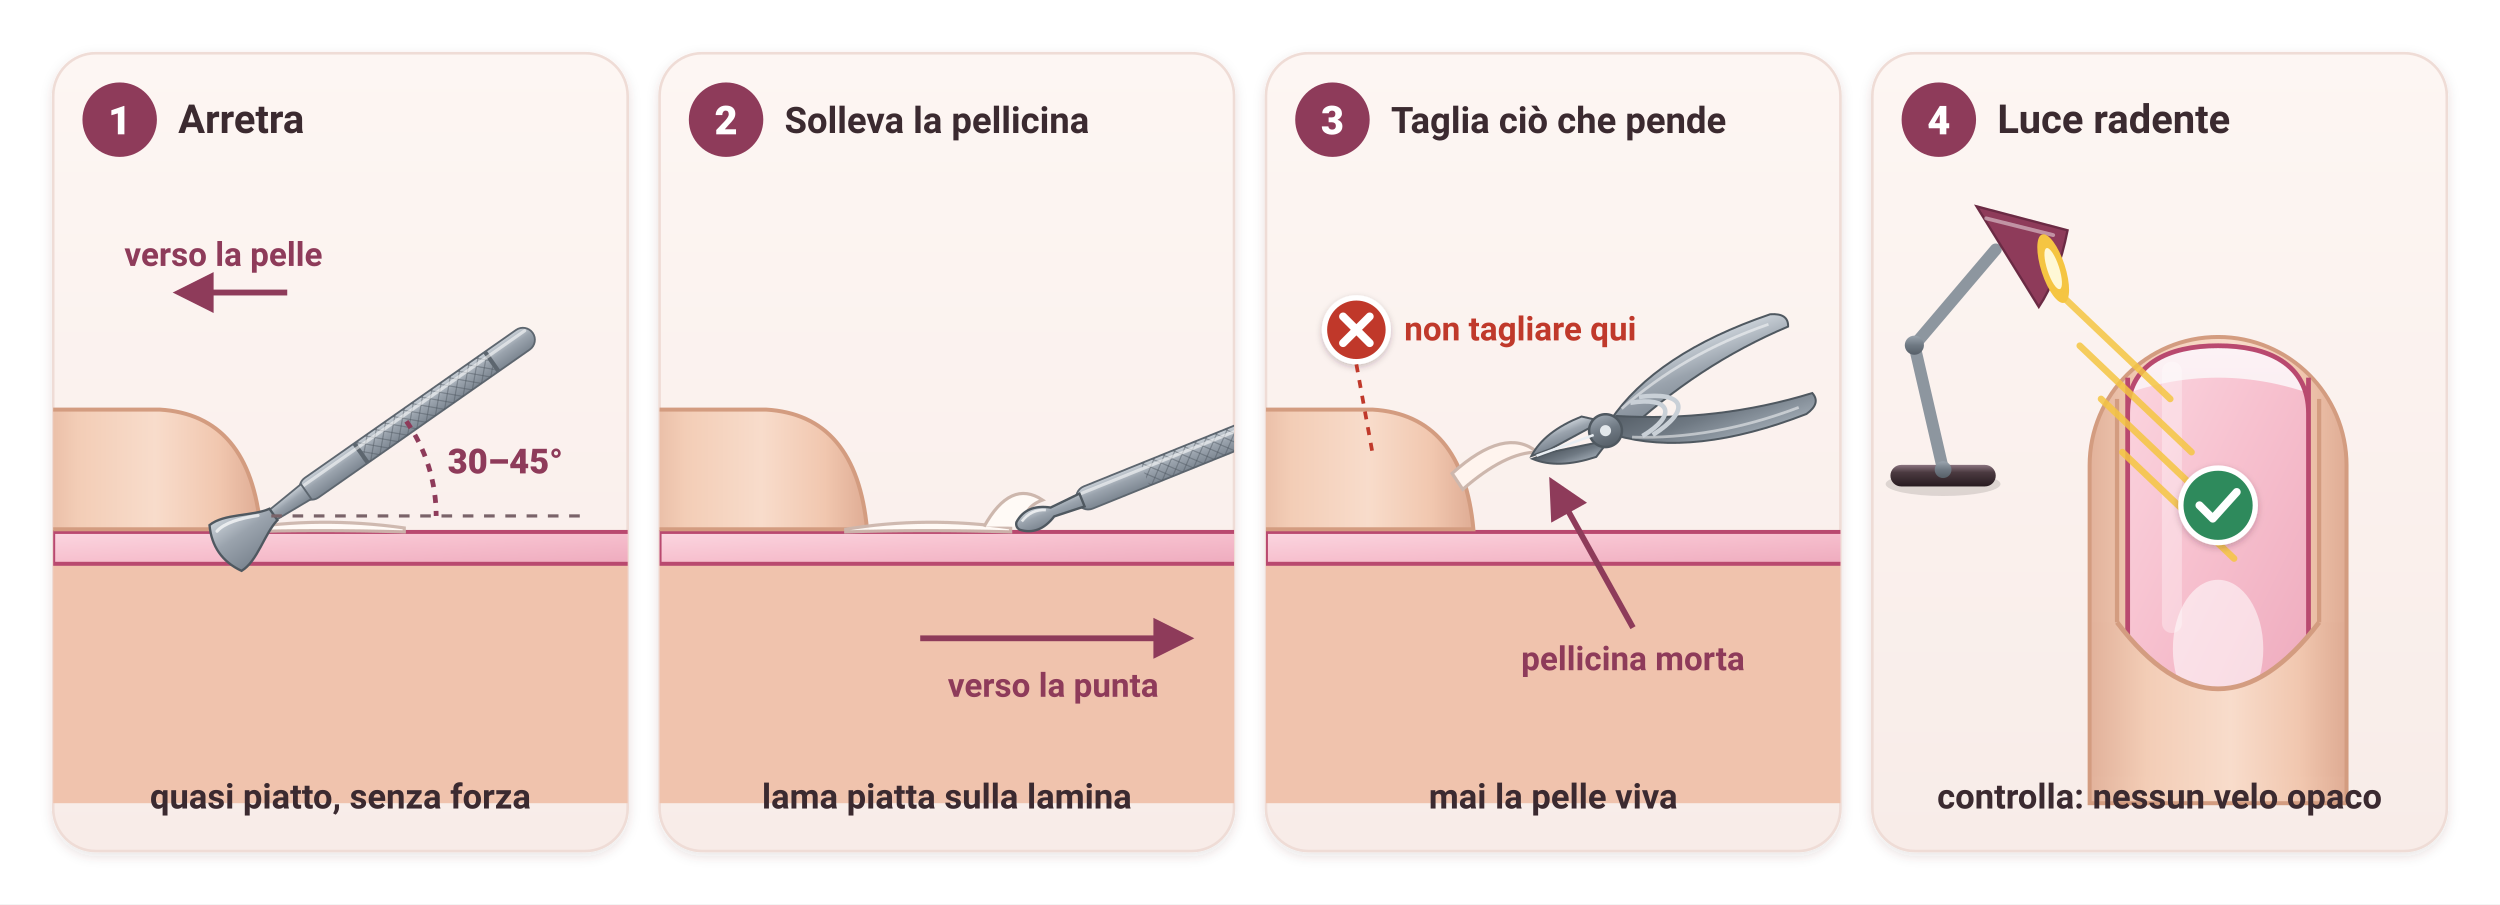
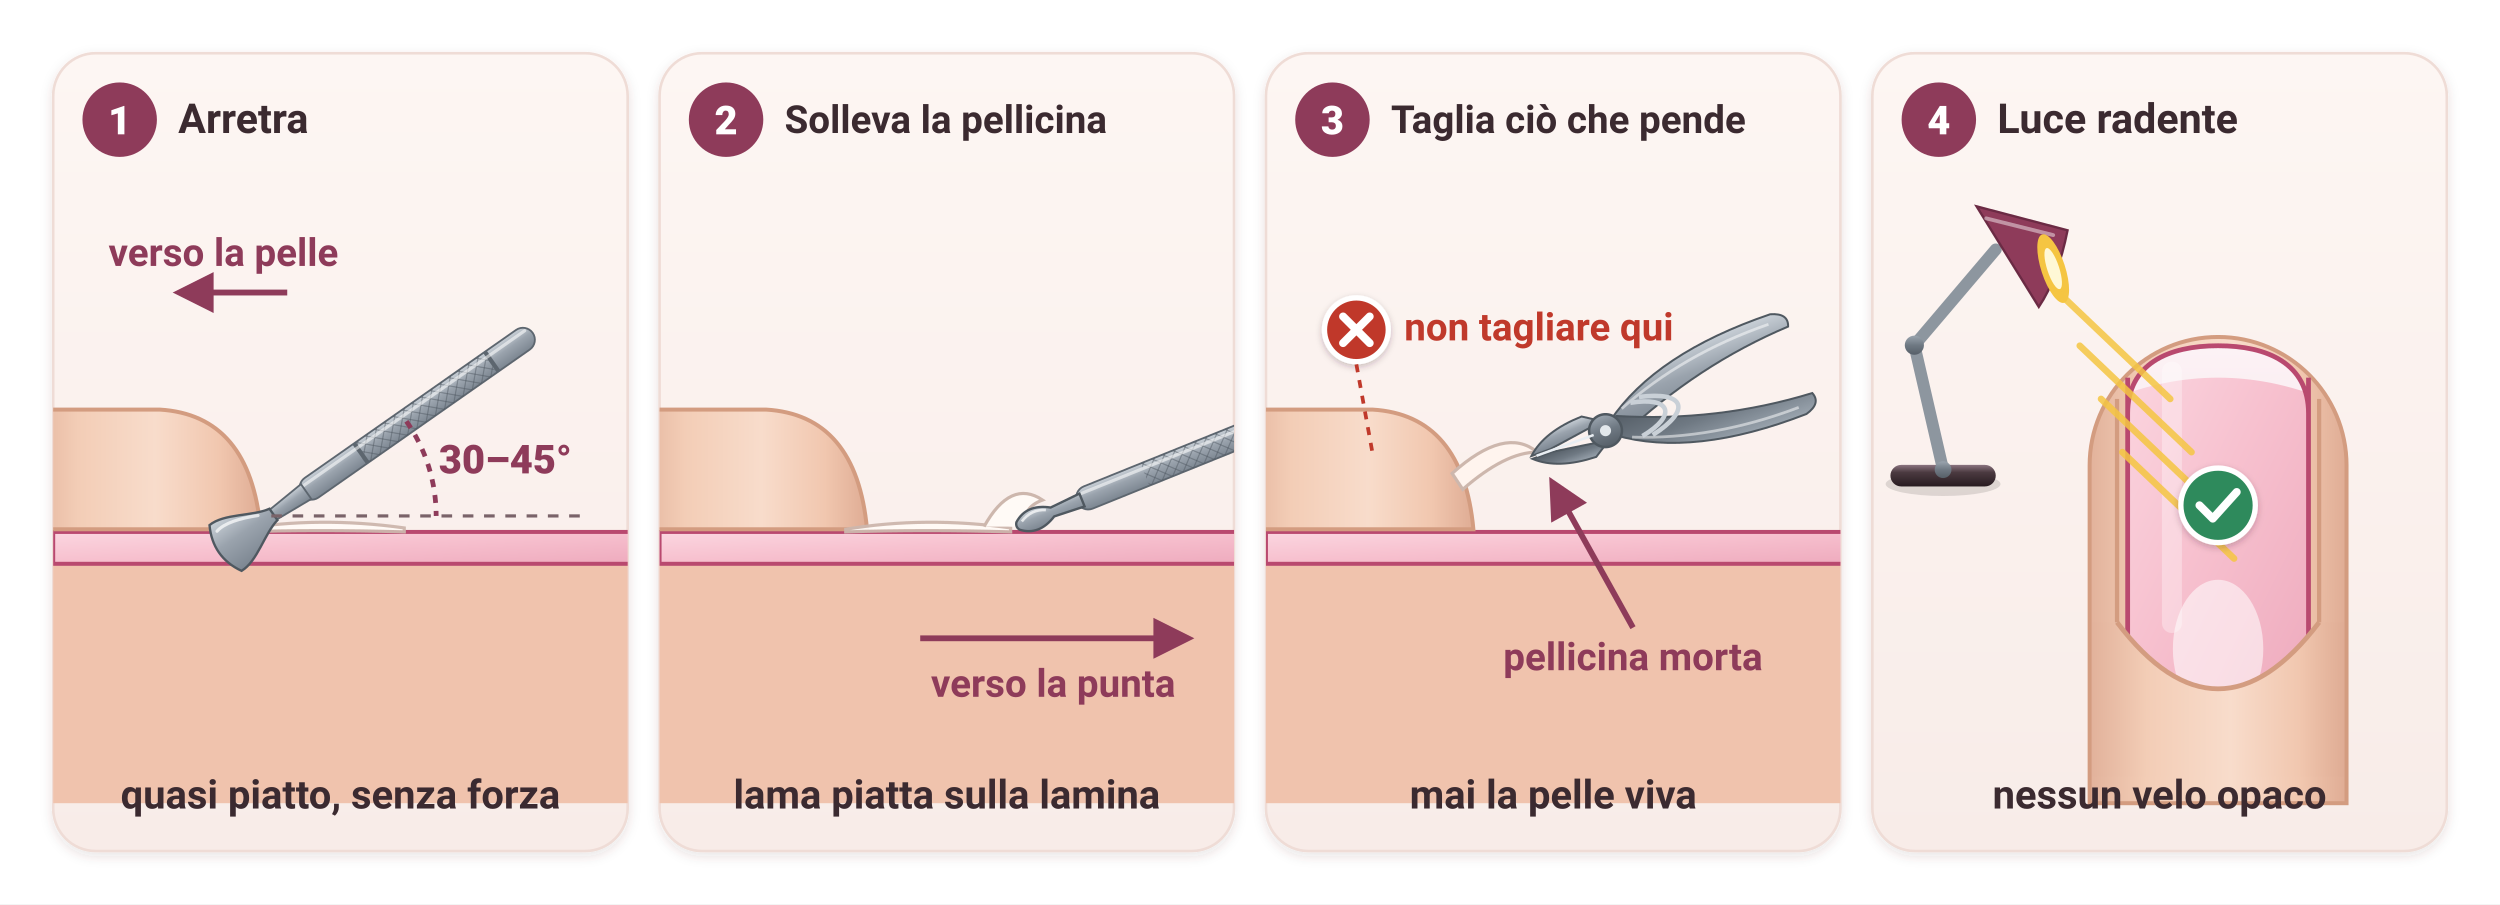
<svg xmlns="http://www.w3.org/2000/svg" viewBox="0 0 940 340" width="940" height="340" font-family="system-ui, -apple-system, 'Segoe UI', Roboto, Arial, sans-serif" role="img">
  <rect width="100%" height="100%" fill="#ffffff" />
  <defs>
    <linearGradient id="nxSkin" x1="0" y1="0" x2="1" y2="0">
      <stop offset="0" stop-color="#e2b29b" />
      <stop offset=".22" stop-color="#f3cdb6" />
      <stop offset=".55" stop-color="#f8dccb" />
      <stop offset=".82" stop-color="#f1c7af" />
      <stop offset="1" stop-color="#dfac94" />
    </linearGradient>
    <linearGradient id="nxNail" x1="0" y1="0" x2="1" y2="1">
      <stop offset="0" stop-color="#fbd6e0" />
      <stop offset=".45" stop-color="#f7c1cf" />
      <stop offset="1" stop-color="#eeaabd" />
    </linearGradient>
    <linearGradient id="nxFree" x1="0" y1="0" x2="0" y2="1">
      <stop offset="0" stop-color="#ffffff" />
      <stop offset="1" stop-color="#fbeef2" />
    </linearGradient>
    <linearGradient id="nxMetal" x1="0" y1="0" x2="0" y2="1">
      <stop offset="0" stop-color="#c9d0d7" />
      <stop offset=".45" stop-color="#9aa3ad" />
      <stop offset="1" stop-color="#7c8691" />
    </linearGradient>
    <linearGradient id="nxMetalD" x1="0" y1="0" x2="0" y2="1">
      <stop offset="0" stop-color="#9aa4ae" />
      <stop offset=".5" stop-color="#6f7983" />
      <stop offset="1" stop-color="#565f68" />
    </linearGradient>
    <linearGradient id="nxPanel" x1="0" y1="0" x2="0" y2="1">
      <stop offset="0" stop-color="#fdf6f3" />
      <stop offset="1" stop-color="#f8ece8" />
    </linearGradient>
    <filter id="nxSh" x="-5%" y="-5%" width="110%" height="115%">
      <feDropShadow dx="0" dy="1.5" stdDeviation="2.2" flood-color="#5a2a3a" flood-opacity=".13" />
    </filter>
    <filter id="nxShS" x="-20%" y="-20%" width="140%" height="150%">
      <feDropShadow dx="0" dy="1" stdDeviation="1.2" flood-color="#3b2a30" flood-opacity=".25" />
    </filter>
  </defs>
  <defs>
    <linearGradient id="bHandle" x1="0" y1="0" x2="0" y2="1">
      <stop offset="0" stop-color="#8a7480" />
      <stop offset=".35" stop-color="#4b3a40" />
      <stop offset="1" stop-color="#271b20" />
    </linearGradient>
    <pattern id="bKnurl" width="3" height="3" patternUnits="userSpaceOnUse" patternTransform="rotate(45)">
      <line x1="0" y1="0" x2="0" y2="3" stroke="#4f5860" stroke-width=".7" stroke-opacity=".55" />
      <line x1="0" y1="0" x2="3" y2="0" stroke="#4f5860" stroke-width=".7" stroke-opacity=".55" />
    </pattern>
  </defs>
  <defs>
    <marker id="ar" viewBox="0 0 10 10" refX="8" refY="5" markerWidth="7" markerHeight="7" orient="auto-start-reverse">
      <path d="M0,0 L10,5 L0,10 z" fill="#8e3b5a" />
    </marker>
    <marker id="arw" viewBox="0 0 10 10" refX="8" refY="5" markerWidth="7" markerHeight="7" orient="auto-start-reverse">
      <path d="M0,0 L10,5 L0,10 z" fill="#7a6369" />
    </marker>
  </defs>
  <defs>
    <clipPath id="k19">
      <rect x="20" y="20" width="216" height="300" rx="16" />
    </clipPath>
  </defs>
  <rect x="20" y="20" width="216" height="300" rx="16" fill="url(#nxPanel)" stroke="#efdcd6" stroke-width="1" filter="url(#nxSh)" />
  <g clip-path="url(#k19)">
    <rect x="10.0" y="212.0" width="236.0" height="90.0" fill="#f0c3ad" />
    <path d="M20.0,200.0 L246.0,200.0 L246.0,212.0 L20.0,212.0 Z" fill="url(#nxNail)" stroke="#b9496f" stroke-width="1.5" />
    <path d="M10.0,154.0 L60.0,154.0 Q94.0,156.0 98.0,199.0 L10.0,199.0 Z" fill="url(#nxSkin)" stroke="#d39c80" stroke-width="1.5" />
    <path d="M90.0,199.0 Q120.0,194.0 152.0,198.5 L152.0,200.0 Q120.0,199.0 90.0,200.0 Z" fill="#fffaf6" stroke="#cdb7ad" stroke-width="1.2" opacity=".95" />
    <g transform="translate(102.0,194.0) rotate(-35.0)">
      <rect x="14" y="-4.5" width="106.0" height="9" rx="4.5" fill="url(#nxMetal)" stroke="#5d666f" stroke-width=".7" />
      <rect x="40.4" y="-4.5" width="60.0" height="9" fill="url(#bKnurl)" />
      <rect x="40.4" y="-4.5" width="1.6" height="9" fill="#5d666f" />
      <rect x="100.4" y="-4.5" width="1.6" height="9" fill="#5d666f" />
      <line x1="16" y1="-2.4" x2="118.0" y2="-2.4" stroke="#fff" stroke-width="1.2" opacity=".55" stroke-linecap="round" />
      <path d="M0,-2.2 L16,-3.4 L16,3.4 L0,2.2 Z" fill="url(#nxMetal)" stroke="#5d666f" stroke-width=".7" />
      <path d="M1,-2.6 C-6,-4 -14,-11 -21,-10.5 Q-27,0 -21,10.5 C-14,11 -6,4 1,2.6 Z" fill="url(#nxMetal)" stroke="#4f5860" stroke-width=".9" />
      <path d="M-4,-3 C-10,-6 -16,-8 -20,-7" fill="none" stroke="#fff" stroke-width="1.2" opacity=".7" stroke-linecap="round" />
    </g>
    <line x1="102" y1="194" x2="218" y2="194" stroke="#7a6369" stroke-width="1.2" stroke-dasharray="4 4" />
    <path d="M152.8,158.4 A62.0,62.0 0 0 1 164.0,194.0" fill="none" stroke="#8e3b5a" stroke-width="1.8" stroke-dasharray="3 3" />
-     <text x="190.0" y="178.0" font-size="13" text-anchor="middle" font-weight="800" fill="#8e3b5a">30–45°</text>
+     <text x="190.0" y="178.0" font-size="15" text-anchor="middle" font-weight="800" fill="#8e3b5a">30–45°</text>
    <line x1="108.0" y1="110.0" x2="68.0" y2="110.0" stroke="#8e3b5a" stroke-width="2.2" marker-end="url(#ar)" />
-     <text x="84.0" y="100.0" font-size="12.5" text-anchor="middle" font-weight="600" fill="#8e3b5a">verso la pelle</text>
+     <text x="84.0" y="100.0" font-size="14.5" text-anchor="middle" font-weight="600" fill="#8e3b5a">verso la pelle</text>
  </g>
  <circle cx="45" cy="45" r="14" fill="#8e3b5a" />
  <text x="45.0" y="50.5" font-size="15" text-anchor="middle" font-weight="800" fill="#fff">1</text>
-   <text x="67.0" y="50.0" font-size="15.0" text-anchor="start" font-weight="700" fill="#3b2a30">Arretra</text>
-   <text x="128.0" y="304.0" font-size="13" text-anchor="middle" font-weight="700" fill="#3b2a30">quasi piatto, senza forza</text>
+   <text x="67.0" y="50.0" font-size="15.5" text-anchor="start" font-weight="700" fill="#3b2a30">Arretra</text>
+   <text x="128.0" y="304.0" font-size="15" text-anchor="middle" font-weight="700" fill="#3b2a30">quasi piatto, senza forza</text>
  <defs>
    <clipPath id="k20">
      <rect x="248" y="20" width="216" height="300" rx="16" />
    </clipPath>
  </defs>
  <rect x="248" y="20" width="216" height="300" rx="16" fill="url(#nxPanel)" stroke="#efdcd6" stroke-width="1" filter="url(#nxSh)" />
  <g clip-path="url(#k20)">
    <rect x="238.0" y="212.0" width="236.0" height="90.0" fill="#f0c3ad" />
    <path d="M248.0,200.0 L474.0,200.0 L474.0,212.0 L248.0,212.0 Z" fill="url(#nxNail)" stroke="#b9496f" stroke-width="1.5" />
    <path d="M238.0,154.0 L288.0,154.0 Q322.0,156.0 326.0,199.0 L238.0,199.0 Z" fill="url(#nxSkin)" stroke="#d39c80" stroke-width="1.5" />
    <path d="M318.0,199.0 Q348.0,194.0 380.0,198.5 L380.0,200.0 Q348.0,199.0 318.0,200.0 Z" fill="#fffaf6" stroke="#cdb7ad" stroke-width="1.2" opacity=".95" />
    <path d="M370,198 q10,-18 22,-10 q-8,3 -6,10" fill="#fffaf6" stroke="#cdb7ad" stroke-width="1.2" />
    <g transform="translate(392.0,194.0) rotate(-22.0)">
      <rect x="14" y="-4.5" width="110" height="9" rx="4.5" fill="url(#nxMetal)" stroke="#5d666f" stroke-width=".7" />
      <rect x="41.5" y="-4.5" width="55.0" height="9" fill="url(#bKnurl)" />
      <line x1="16" y1="-2.4" x2="120.0" y2="-2.4" stroke="#fff" stroke-width="1.2" opacity=".55" stroke-linecap="round" />
      <path d="M16,-2.6 L4,-1.8 Q-4,-6.5 -10,-1.5 Q-11,0 -10,1.5 Q-4,6.5 4,1.8 L16,2.6 Z" fill="url(#nxMetal)" stroke="#4f5860" stroke-width=".9" />
      <path d="M-8,-1 Q-3,-4 2,-1.6" fill="none" stroke="#fff" stroke-width="1" opacity=".7" />
    </g>
    <line x1="346.0" y1="240.0" x2="446.0" y2="240.0" stroke="#8e3b5a" stroke-width="2.2" marker-end="url(#ar)" />
-     <text x="396.0" y="262.0" font-size="12.5" text-anchor="middle" font-weight="600" fill="#8e3b5a">verso la punta</text>
+     <text x="396.0" y="262.0" font-size="14.5" text-anchor="middle" font-weight="600" fill="#8e3b5a">verso la punta</text>
  </g>
  <circle cx="273" cy="45" r="14" fill="#8e3b5a" />
  <text x="273.0" y="50.5" font-size="15" text-anchor="middle" font-weight="800" fill="#fff">2</text>
-   <text x="295.0" y="50.0" font-size="13.7" text-anchor="start" font-weight="700" fill="#3b2a30">Solleva la pellicina</text>
-   <text x="356.0" y="304.0" font-size="13" text-anchor="middle" font-weight="700" fill="#3b2a30">lama piatta sulla lamina</text>
+   <text x="295.0" y="50.0" font-size="14.5" text-anchor="start" font-weight="700" fill="#3b2a30">Solleva la pellicina</text>
+   <text x="356.0" y="304.0" font-size="15" text-anchor="middle" font-weight="700" fill="#3b2a30">lama piatta sulla lamina</text>
  <defs>
    <clipPath id="k21">
      <rect x="476" y="20" width="216" height="300" rx="16" />
    </clipPath>
  </defs>
  <rect x="476" y="20" width="216" height="300" rx="16" fill="url(#nxPanel)" stroke="#efdcd6" stroke-width="1" filter="url(#nxSh)" />
  <g clip-path="url(#k21)">
    <rect x="466.0" y="212.0" width="236.0" height="90.0" fill="#f0c3ad" />
    <path d="M476.0,200.0 L702.0,200.0 L702.0,212.0 L476.0,212.0 Z" fill="url(#nxNail)" stroke="#b9496f" stroke-width="1.5" />
    <path d="M466.0,154.0 L516.0,154.0 Q550.0,156.0 554.0,199.0 L466.0,199.0 Z" fill="url(#nxSkin)" stroke="#d39c80" stroke-width="1.5" />
    <path d="M546.0,178.0 Q566.0,160.0 578.0,170.0 Q566.0,170.0 550.0,184.0 Z" fill="#fff4ee" stroke="#cdb7ad" stroke-width="1.2" />
    <g transform="translate(576.0,172.0) rotate(-20.0) scale(0.95)">
      <path d="M0,-0.6 Q8,-8 24,-8.5 L31,-4 L8,-0.6 Z" fill="url(#nxMetal)" stroke="#4f5860" stroke-width=".8" />
      <path d="M34,-3 Q60,-22 108,-21 Q115,-19 113,-14 Q74,-12 37,4 Z" fill="url(#nxMetal)" stroke="#4f5860" stroke-width=".8" />
      <path d="M40,-6 Q70,-18 106,-17.5" fill="none" stroke="#fff" stroke-width="1.1" opacity=".5" />
      <g transform="scale(1,-1)">
        <path d="M0,-0.6 Q8,-8 24,-8.5 L31,-4 L8,-0.6 Z" fill="url(#nxMetalD)" stroke="#4f5860" stroke-width=".8" />
        <path d="M34,-3 Q60,-22 108,-21 Q115,-19 113,-14 Q74,-12 37,4 Z" fill="url(#nxMetalD)" stroke="#4f5860" stroke-width=".8" />
        <path d="M40,-6 Q70,-18 106,-17.5" fill="none" stroke="#fff" stroke-width="1.1" opacity=".5" />
      </g>
      <path d="M44,-7 C60,-4 60,4 44,7 M48,-8 C66,-4 66,4 48,8" fill="none" stroke="#c9d0d7" stroke-width="1.8" />
      <circle cx="31" cy="0" r="6.5" fill="url(#nxMetalD)" stroke="#4f5860" />
      <circle cx="31" cy="0" r="2.2" fill="#e3e8ec" />
      <line x1="2" y1="0" x2="26" y2="0" stroke="#e8edf2" stroke-width="1" />
    </g>
    <circle cx="510.0" cy="124.0" r="12" fill="#c0392b" stroke="#fff" stroke-width="2" filter="url(#nxShS)" />
    <path d="M505.0,119.0 l10,10 M515.0,119.0 l-10,10" stroke="#fff" stroke-width="3" stroke-linecap="round" />
-     <text x="528.0" y="128.0" font-size="12.5" text-anchor="start" font-weight="700" fill="#c0392b">non tagliare qui</text>
+     <text x="528.0" y="128.0" font-size="14.5" text-anchor="start" font-weight="700" fill="#c0392b">non tagliare qui</text>
    <path d="M510,137 L516,170" stroke="#c0392b" stroke-width="1.4" stroke-dasharray="3 3" />
-     <text x="614.0" y="252.0" font-size="12.5" text-anchor="middle" font-weight="600" fill="#8e3b5a">pellicina morta</text>
+     <text x="614.0" y="252.0" font-size="14.5" text-anchor="middle" font-weight="600" fill="#8e3b5a">pellicina morta</text>
    <line x1="614.0" y1="236.0" x2="584.0" y2="182.0" stroke="#8e3b5a" stroke-width="2.2" marker-end="url(#ar)" />
  </g>
  <circle cx="501" cy="45" r="14" fill="#8e3b5a" />
  <text x="501.0" y="50.5" font-size="15" text-anchor="middle" font-weight="800" fill="#fff">3</text>
-   <text x="523.0" y="50.0" font-size="13.7" text-anchor="start" font-weight="700" fill="#3b2a30">Taglia ciò che pende</text>
-   <text x="584.0" y="304.0" font-size="13" text-anchor="middle" font-weight="700" fill="#3b2a30">mai la pelle viva</text>
+   <text x="523.0" y="50.0" font-size="14.5" text-anchor="start" font-weight="700" fill="#3b2a30">Taglia ciò che pende</text>
+   <text x="584.0" y="304.0" font-size="15" text-anchor="middle" font-weight="700" fill="#3b2a30">mai la pelle viva</text>
  <defs>
    <clipPath id="k23">
      <rect x="704" y="20" width="216" height="300" rx="16" />
    </clipPath>
  </defs>
  <rect x="704" y="20" width="216" height="300" rx="16" fill="url(#nxPanel)" stroke="#efdcd6" stroke-width="1" filter="url(#nxSh)" />
  <g clip-path="url(#k23)">
    <path d="M785.7,302.0 L785.7,175.0 A48.3,48.3 0 0 1 882.3,175.0 L882.3,302.0 Z" fill="url(#nxSkin)" stroke="#d39c80" stroke-width="1.5" />
    <defs>
      <clipPath id="c22">
        <path d="M800.0,268.0 L868.0,268.0 L868.0,142.0 L868.0,155.5 C868.0,136.8 852.7,130.0 834.0,130.0 C815.3,130.0 800.0,136.8 800.0,155.5 L800.0,142.0 Z" />
      </clipPath>
    </defs>
    <path d="M800.0,268.0 L868.0,268.0 L868.0,142.0 L868.0,155.5 C868.0,136.8 852.7,130.0 834.0,130.0 C815.3,130.0 800.0,136.8 800.0,155.5 L800.0,142.0 Z" fill="url(#nxNail)" />
    <ellipse cx="834.0" cy="244.0" rx="17.0" ry="26.0" fill="#fff" opacity=".55" clip-path="url(#c22)" />
    <path d="M794.0,150.0 Q834.0,134.0 874.0,150.0 L874.0,70.0 L794.0,70.0 Z" fill="url(#nxFree)" clip-path="url(#c22)" />
    <rect x="812.9" y="136.0" width="7.5" height="102.0" rx="3.7" fill="#fff" opacity=".32" clip-path="url(#c22)" />
    <path d="M800.0,268.0 L868.0,268.0 L868.0,142.0 L868.0,155.5 C868.0,136.8 852.7,130.0 834.0,130.0 C815.3,130.0 800.0,136.8 800.0,155.5 L800.0,142.0 Z" fill="none" stroke="#b9496f" stroke-width="1.8" />
    <path d="M786.7,234.0 L796.0,234.0 Q834.0,284.0 872.0,234.0 L881.3,234.0 L881.3,292.0 L786.7,292.0 Z" fill="url(#nxSkin)" />
    <path d="M796.0,234.0 Q834.0,284.0 872.0,234.0" fill="none" stroke="#d39c80" stroke-width="1.8" />
    <path d="M796.0,234.0 L796.0,150.0" stroke="#d39c80" stroke-width="1.6" />
    <path d="M872.0,234.0 L872.0,150.0" stroke="#d39c80" stroke-width="1.6" />
    <g transform="translate(754.0,92.0) scale(0.90)">
      <ellipse cx="-26" cy="100" rx="24" ry="5" fill="#000" opacity=".12" />
      <rect x="-48" y="92" width="44" height="9" rx="4.5" fill="url(#bHandle)" />
      <path d="M-26,94 L-38,42 L-4,2" stroke="#8d969f" stroke-width="5" fill="none" stroke-linecap="round" stroke-linejoin="round" />
      <circle cx="-38" cy="42" r="4" fill="url(#nxMetalD)" />
      <circle cx="-26" cy="94" r="3.5" fill="url(#nxMetalD)" />
      <path d="M-12,-16 L26,-6 Q22,14 14,26 Z" fill="#8e3b5a" stroke="#6b2a44" stroke-width="1" />
      <path d="M-8,-11 L20,-4" stroke="#fff" stroke-width="1.6" opacity=".45" stroke-linecap="round" />
      <ellipse cx="20" cy="10" rx="5" ry="15" transform="rotate(-18 20 10)" fill="#f5c542" />
      <ellipse cx="20" cy="10" rx="2.5" ry="9" transform="rotate(-18 20 10)" fill="#fff8d6" />
    </g>
    <line x1="774.0" y1="110.0" x2="816.0" y2="150.0" stroke="#f5c542" stroke-width="2.5" stroke-linecap="round" opacity=".85" />
    <line x1="782.0" y1="130.0" x2="824.0" y2="170.0" stroke="#f5c542" stroke-width="2.5" stroke-linecap="round" opacity=".85" />
    <line x1="790.0" y1="150.0" x2="832.0" y2="190.0" stroke="#f5c542" stroke-width="2.5" stroke-linecap="round" opacity=".85" />
    <line x1="798.0" y1="170.0" x2="840.0" y2="210.0" stroke="#f5c542" stroke-width="2.5" stroke-linecap="round" opacity=".85" />
    <circle cx="834.0" cy="190.0" r="14" fill="#2f8a5b" stroke="#fff" stroke-width="2" filter="url(#nxShS)" />
    <path d="M827.0,190.0 l5,5 l9,-10" stroke="#fff" stroke-width="3" fill="none" stroke-linecap="round" stroke-linejoin="round" />
  </g>
  <circle cx="729" cy="45" r="14" fill="#8e3b5a" />
  <text x="729.0" y="50.5" font-size="15" text-anchor="middle" font-weight="800" fill="#fff">4</text>
-   <text x="751.0" y="50.0" font-size="15.0" text-anchor="start" font-weight="700" fill="#3b2a30">Luce radente</text>
-   <text x="812.0" y="304.0" font-size="13" text-anchor="middle" font-weight="700" fill="#3b2a30">controlla: nessun velo opaco</text>
+   <text x="751.0" y="50.0" font-size="15.5" text-anchor="start" font-weight="700" fill="#3b2a30">Luce radente</text>
+   <text x="812.0" y="304.0" font-size="15" text-anchor="middle" font-weight="700" fill="#3b2a30">nessun velo opaco</text>
</svg>
